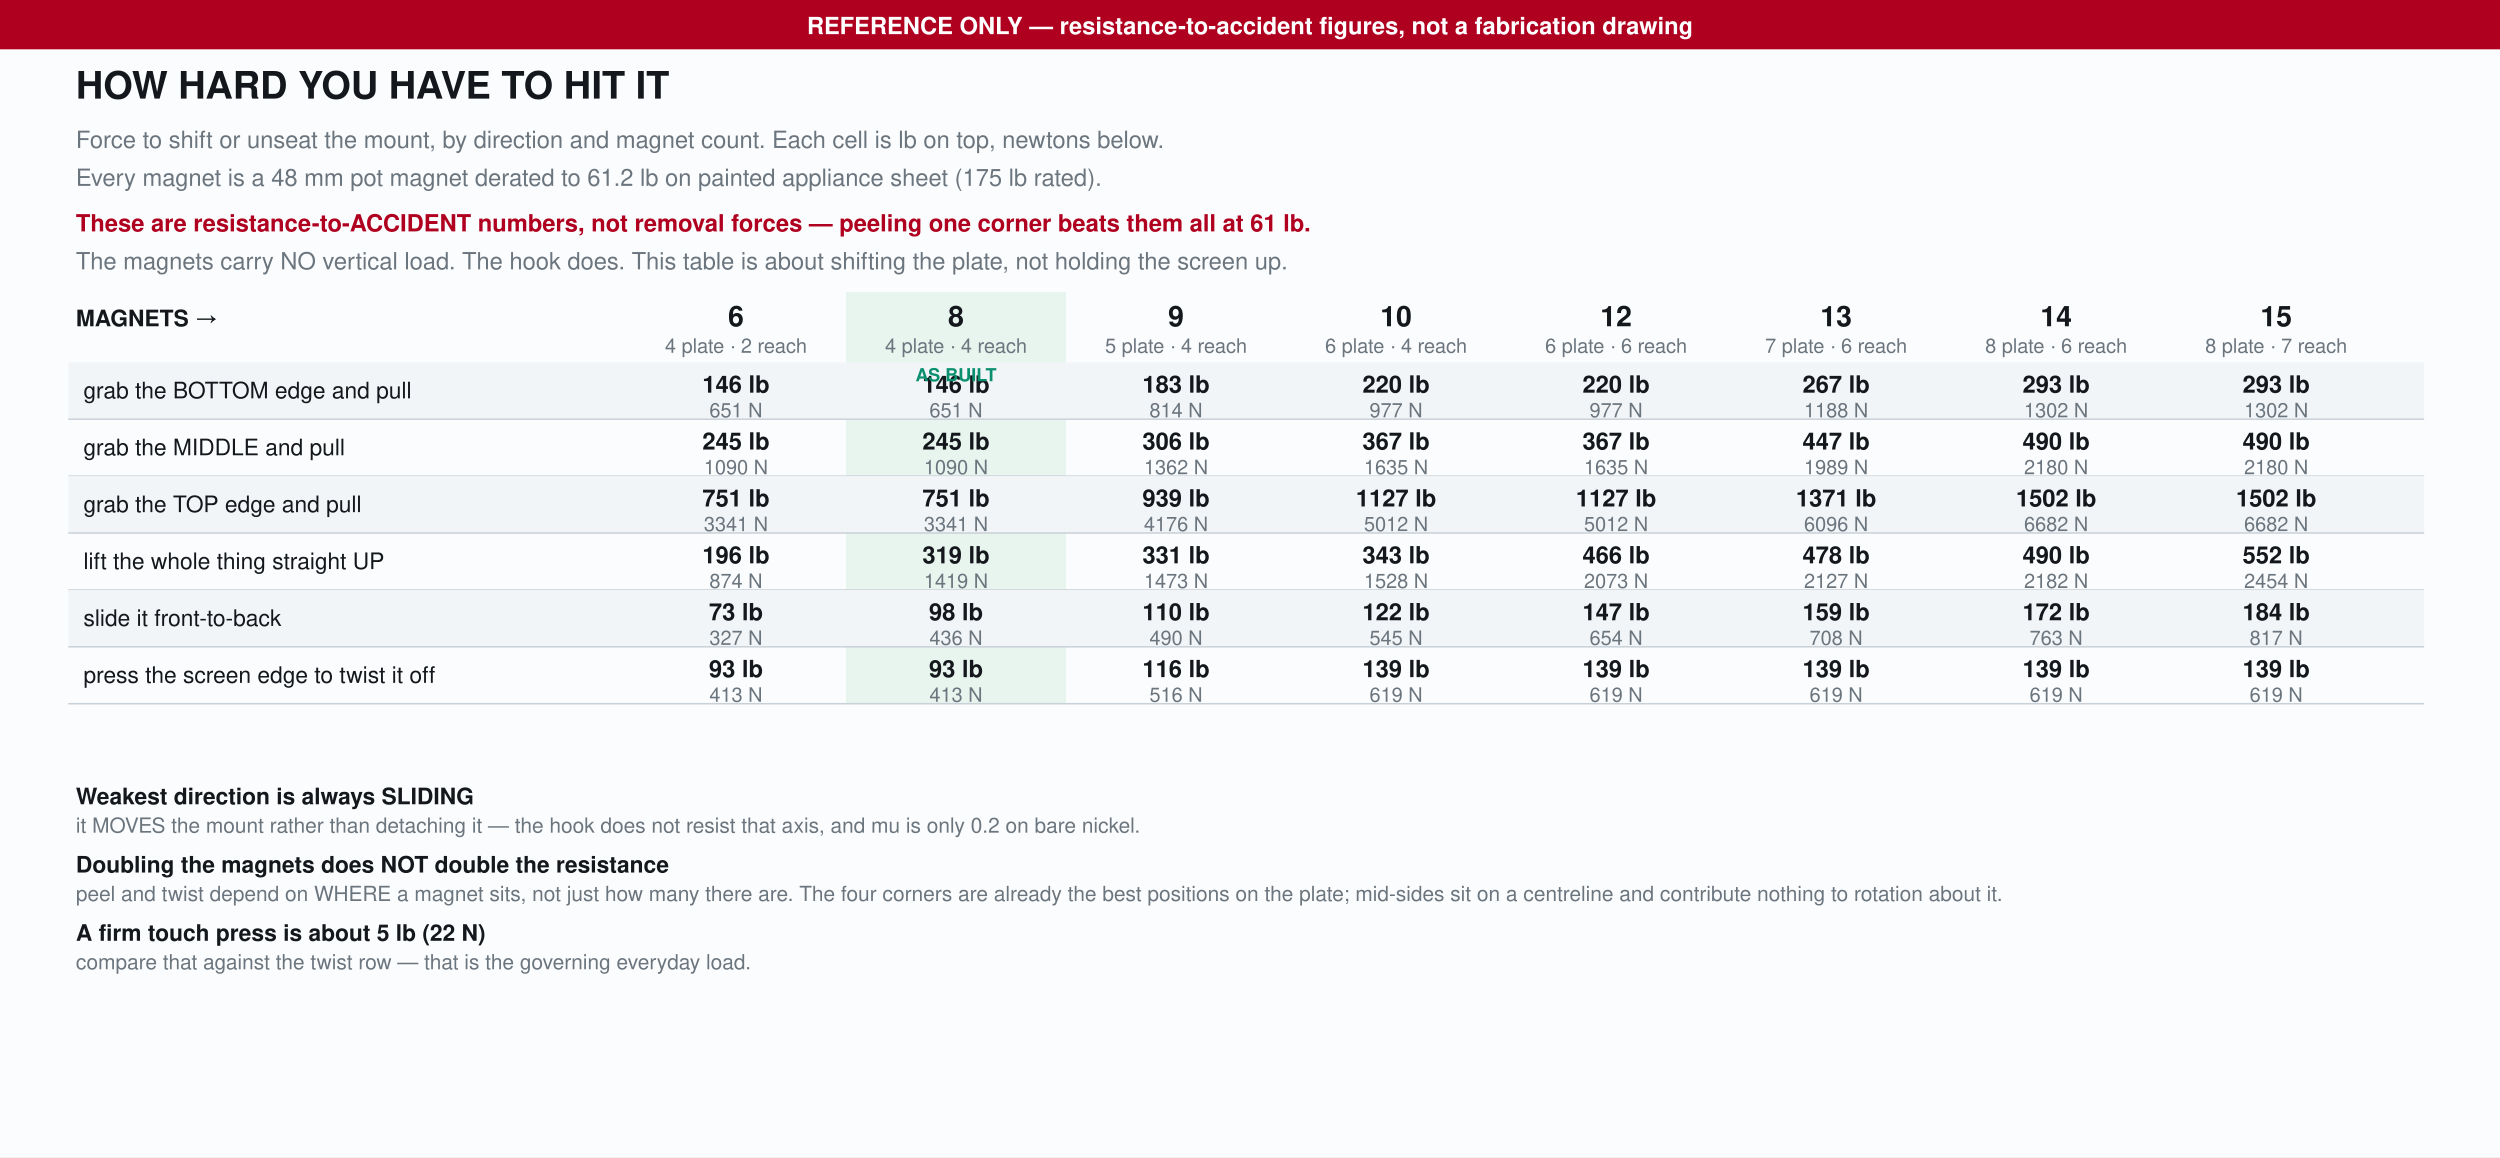
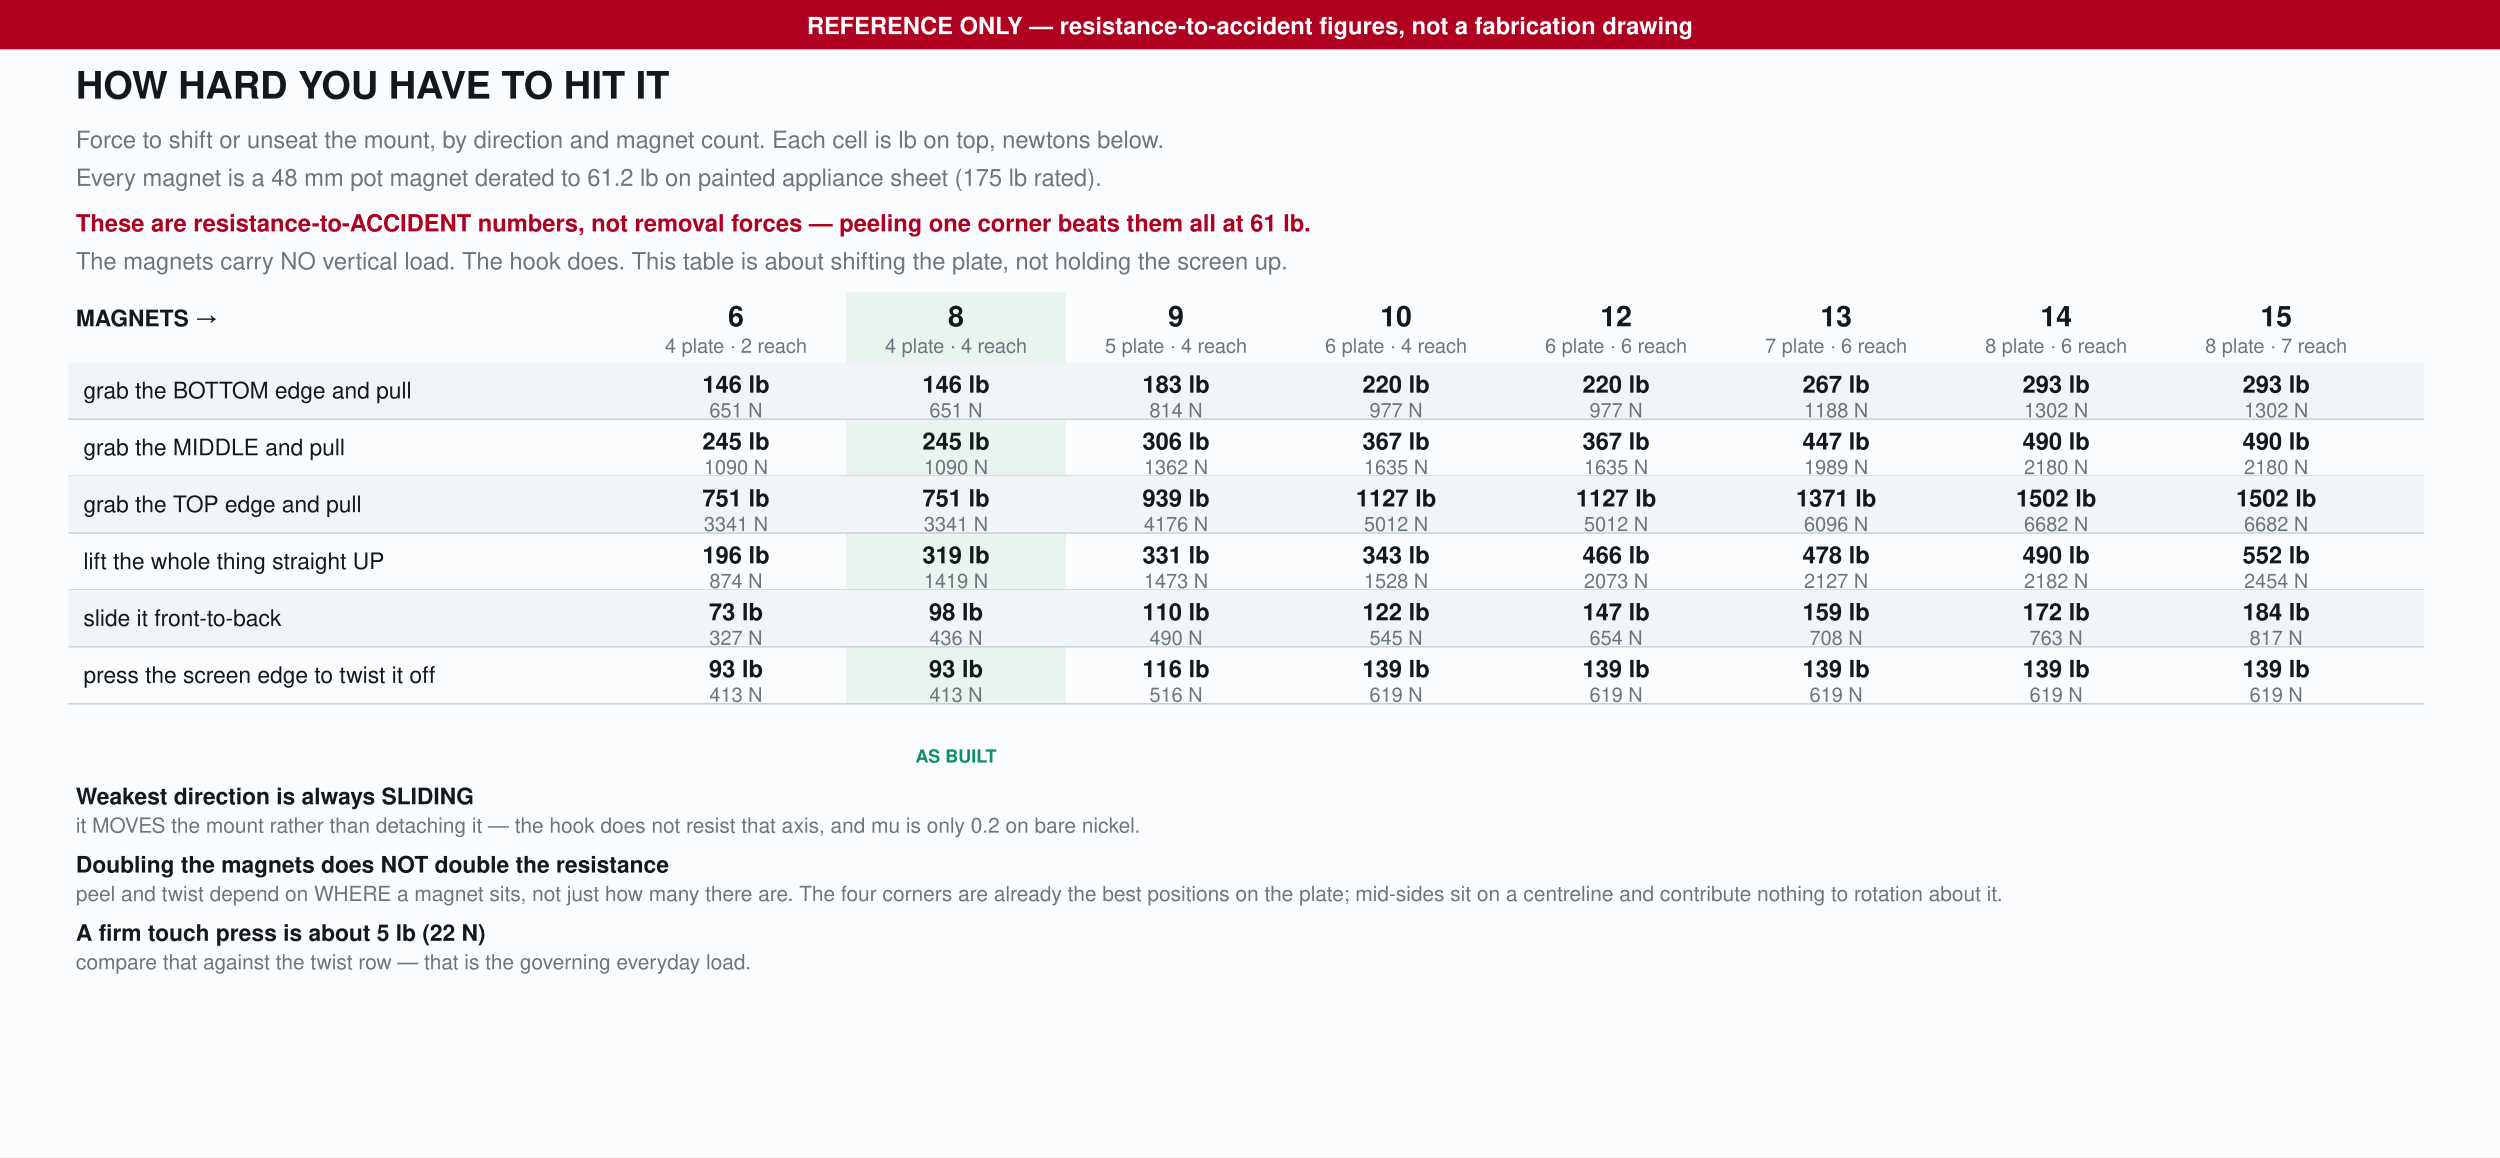
<svg xmlns="http://www.w3.org/2000/svg" width="1318" height="610" viewBox="0 0 1318 610">
  <rect width="1318" height="610" fill="#fbfcfd" />
  <rect width="1318" height="26" fill="#b00020" />
  <text x="659" y="18" font-family="Helvetica,Arial,sans-serif" font-size="12.5" font-weight="bold" text-anchor="middle" fill="#fff">REFERENCE ONLY — resistance-to-accident figures, not a fabrication drawing</text>
  <text x="40" y="52" font-family="Helvetica,Arial,sans-serif" font-size="20" font-weight="bold" fill="#14181c">HOW HARD YOU HAVE TO HIT IT</text>
  <text x="40" y="78" font-family="Helvetica,Arial,sans-serif" font-size="12.5" fill="#6b757e">Force to shift or unseat the mount, by direction and magnet count. Each cell is lb on top, newtons below.</text>
  <text x="40" y="98" font-family="Helvetica,Arial,sans-serif" font-size="12.5" fill="#6b757e">Every magnet is a 48 mm pot magnet derated to 61.2 lb on painted appliance sheet (175 lb rated).</text>
  <text x="40" y="122" font-family="Helvetica,Arial,sans-serif" font-size="12.5" fill="#b00020" font-weight="bold">These are resistance-to-ACCIDENT numbers, not removal forces — peeling one corner beats them all at 61 lb.</text>
  <text x="40" y="142" font-family="Helvetica,Arial,sans-serif" font-size="12.5" fill="#6b757e">The magnets carry NO vertical load. The hook does. This table is about shifting the plate, not holding the screen up.</text>
  <text x="388.0" y="172.0" font-family="Helvetica,Arial,sans-serif" font-size="15" font-weight="bold" text-anchor="middle" fill="#14181c">6</text>
  <text x="388.0" y="186.0" font-family="Helvetica,Arial,sans-serif" font-size="10.5" text-anchor="middle" fill="#6b757e">4 plate · 2 reach</text>
  <rect x="446.0" y="154.0" width="116.0" height="217.0" fill="#e8f4ee" />
  <text x="504.0" y="172.0" font-family="Helvetica,Arial,sans-serif" font-size="15" font-weight="bold" text-anchor="middle" fill="#14181c">8</text>
  <text x="504.0" y="186.0" font-family="Helvetica,Arial,sans-serif" font-size="10.5" text-anchor="middle" fill="#6b757e">4 plate · 4 reach</text>
  <text x="620.0" y="172.0" font-family="Helvetica,Arial,sans-serif" font-size="15" font-weight="bold" text-anchor="middle" fill="#14181c">9</text>
  <text x="620.0" y="186.0" font-family="Helvetica,Arial,sans-serif" font-size="10.5" text-anchor="middle" fill="#6b757e">5 plate · 4 reach</text>
  <text x="736.0" y="172.0" font-family="Helvetica,Arial,sans-serif" font-size="15" font-weight="bold" text-anchor="middle" fill="#14181c">10</text>
  <text x="736.0" y="186.0" font-family="Helvetica,Arial,sans-serif" font-size="10.5" text-anchor="middle" fill="#6b757e">6 plate · 4 reach</text>
  <text x="852.0" y="172.0" font-family="Helvetica,Arial,sans-serif" font-size="15" font-weight="bold" text-anchor="middle" fill="#14181c">12</text>
  <text x="852.0" y="186.0" font-family="Helvetica,Arial,sans-serif" font-size="10.5" text-anchor="middle" fill="#6b757e">6 plate · 6 reach</text>
  <text x="968.0" y="172.0" font-family="Helvetica,Arial,sans-serif" font-size="15" font-weight="bold" text-anchor="middle" fill="#14181c">13</text>
  <text x="968.0" y="186.0" font-family="Helvetica,Arial,sans-serif" font-size="10.5" text-anchor="middle" fill="#6b757e">7 plate · 6 reach</text>
  <text x="1084.0" y="172.0" font-family="Helvetica,Arial,sans-serif" font-size="15" font-weight="bold" text-anchor="middle" fill="#14181c">14</text>
  <text x="1084.0" y="186.0" font-family="Helvetica,Arial,sans-serif" font-size="10.5" text-anchor="middle" fill="#6b757e">8 plate · 6 reach</text>
  <text x="1200.0" y="172.0" font-family="Helvetica,Arial,sans-serif" font-size="15" font-weight="bold" text-anchor="middle" fill="#14181c">15</text>
  <text x="1200.0" y="186.0" font-family="Helvetica,Arial,sans-serif" font-size="10.5" text-anchor="middle" fill="#6b757e">8 plate · 7 reach</text>
  <text x="40" y="172.0" font-family="Helvetica,Arial,sans-serif" font-size="12" font-weight="bold" fill="#14181c">MAGNETS →</text>
  <rect x="36" y="191.0" width="1242.0" height="30.0" fill="#f2f5f7" />
  <text x="44" y="210.0" font-family="Helvetica,Arial,sans-serif" font-size="12" fill="#14181c">grab the BOTTOM edge and pull</text>
  <text x="388.0" y="207.0" font-family="Helvetica,Arial,sans-serif" font-size="12.5" text-anchor="middle" font-weight="bold" fill="#14181c">146 lb</text>
  <text x="388.0" y="220.0" font-family="Helvetica,Arial,sans-serif" font-size="10.5" text-anchor="middle" fill="#6b757e">651 N</text>
  <text x="504.0" y="207.0" font-family="Helvetica,Arial,sans-serif" font-size="12.5" text-anchor="middle" font-weight="bold" fill="#14181c">146 lb</text>
  <text x="504.0" y="220.0" font-family="Helvetica,Arial,sans-serif" font-size="10.5" text-anchor="middle" fill="#6b757e">651 N</text>
  <text x="620.0" y="207.0" font-family="Helvetica,Arial,sans-serif" font-size="12.5" text-anchor="middle" font-weight="bold" fill="#14181c">183 lb</text>
  <text x="620.0" y="220.0" font-family="Helvetica,Arial,sans-serif" font-size="10.5" text-anchor="middle" fill="#6b757e">814 N</text>
  <text x="736.0" y="207.0" font-family="Helvetica,Arial,sans-serif" font-size="12.5" text-anchor="middle" font-weight="bold" fill="#14181c">220 lb</text>
  <text x="736.0" y="220.0" font-family="Helvetica,Arial,sans-serif" font-size="10.5" text-anchor="middle" fill="#6b757e">977 N</text>
  <text x="852.0" y="207.0" font-family="Helvetica,Arial,sans-serif" font-size="12.5" text-anchor="middle" font-weight="bold" fill="#14181c">220 lb</text>
  <text x="852.0" y="220.0" font-family="Helvetica,Arial,sans-serif" font-size="10.5" text-anchor="middle" fill="#6b757e">977 N</text>
  <text x="968.0" y="207.0" font-family="Helvetica,Arial,sans-serif" font-size="12.5" text-anchor="middle" font-weight="bold" fill="#14181c">267 lb</text>
  <text x="968.0" y="220.0" font-family="Helvetica,Arial,sans-serif" font-size="10.5" text-anchor="middle" fill="#6b757e">1188 N</text>
  <text x="1084.0" y="207.0" font-family="Helvetica,Arial,sans-serif" font-size="12.5" text-anchor="middle" font-weight="bold" fill="#14181c">293 lb</text>
  <text x="1084.0" y="220.0" font-family="Helvetica,Arial,sans-serif" font-size="10.5" text-anchor="middle" fill="#6b757e">1302 N</text>
  <text x="1200.0" y="207.0" font-family="Helvetica,Arial,sans-serif" font-size="12.5" text-anchor="middle" font-weight="bold" fill="#14181c">293 lb</text>
  <text x="1200.0" y="220.0" font-family="Helvetica,Arial,sans-serif" font-size="10.5" text-anchor="middle" fill="#6b757e">1302 N</text>
  <line x1="36" y1="221.0" x2="1278.0" y2="221.0" stroke="#c9d1d8" stroke-width="0.8" />
  <text x="44" y="240.0" font-family="Helvetica,Arial,sans-serif" font-size="12" fill="#14181c">grab the MIDDLE and pull</text>
  <text x="388.0" y="237.0" font-family="Helvetica,Arial,sans-serif" font-size="12.5" text-anchor="middle" font-weight="bold" fill="#14181c">245 lb</text>
  <text x="388.0" y="250.0" font-family="Helvetica,Arial,sans-serif" font-size="10.5" text-anchor="middle" fill="#6b757e">1090 N</text>
  <text x="504.0" y="237.0" font-family="Helvetica,Arial,sans-serif" font-size="12.5" text-anchor="middle" font-weight="bold" fill="#14181c">245 lb</text>
  <text x="504.0" y="250.0" font-family="Helvetica,Arial,sans-serif" font-size="10.5" text-anchor="middle" fill="#6b757e">1090 N</text>
  <text x="620.0" y="237.0" font-family="Helvetica,Arial,sans-serif" font-size="12.5" text-anchor="middle" font-weight="bold" fill="#14181c">306 lb</text>
  <text x="620.0" y="250.0" font-family="Helvetica,Arial,sans-serif" font-size="10.5" text-anchor="middle" fill="#6b757e">1362 N</text>
  <text x="736.0" y="237.0" font-family="Helvetica,Arial,sans-serif" font-size="12.5" text-anchor="middle" font-weight="bold" fill="#14181c">367 lb</text>
  <text x="736.0" y="250.0" font-family="Helvetica,Arial,sans-serif" font-size="10.5" text-anchor="middle" fill="#6b757e">1635 N</text>
  <text x="852.0" y="237.0" font-family="Helvetica,Arial,sans-serif" font-size="12.5" text-anchor="middle" font-weight="bold" fill="#14181c">367 lb</text>
  <text x="852.0" y="250.0" font-family="Helvetica,Arial,sans-serif" font-size="10.5" text-anchor="middle" fill="#6b757e">1635 N</text>
  <text x="968.0" y="237.0" font-family="Helvetica,Arial,sans-serif" font-size="12.5" text-anchor="middle" font-weight="bold" fill="#14181c">447 lb</text>
  <text x="968.0" y="250.0" font-family="Helvetica,Arial,sans-serif" font-size="10.5" text-anchor="middle" fill="#6b757e">1989 N</text>
  <text x="1084.0" y="237.0" font-family="Helvetica,Arial,sans-serif" font-size="12.5" text-anchor="middle" font-weight="bold" fill="#14181c">490 lb</text>
  <text x="1084.0" y="250.0" font-family="Helvetica,Arial,sans-serif" font-size="10.5" text-anchor="middle" fill="#6b757e">2180 N</text>
  <text x="1200.0" y="237.0" font-family="Helvetica,Arial,sans-serif" font-size="12.5" text-anchor="middle" font-weight="bold" fill="#14181c">490 lb</text>
  <text x="1200.0" y="250.0" font-family="Helvetica,Arial,sans-serif" font-size="10.5" text-anchor="middle" fill="#6b757e">2180 N</text>
  <line x1="36" y1="251.0" x2="1278.0" y2="251.0" stroke="#c9d1d8" stroke-width="0.8" />
  <rect x="36" y="251.0" width="1242.0" height="30.0" fill="#f2f5f7" />
  <text x="44" y="270.0" font-family="Helvetica,Arial,sans-serif" font-size="12" fill="#14181c">grab the TOP edge and pull</text>
  <text x="388.0" y="267.0" font-family="Helvetica,Arial,sans-serif" font-size="12.5" text-anchor="middle" font-weight="bold" fill="#14181c">751 lb</text>
  <text x="388.0" y="280.0" font-family="Helvetica,Arial,sans-serif" font-size="10.5" text-anchor="middle" fill="#6b757e">3341 N</text>
  <text x="504.0" y="267.0" font-family="Helvetica,Arial,sans-serif" font-size="12.5" text-anchor="middle" font-weight="bold" fill="#14181c">751 lb</text>
  <text x="504.0" y="280.0" font-family="Helvetica,Arial,sans-serif" font-size="10.5" text-anchor="middle" fill="#6b757e">3341 N</text>
  <text x="620.0" y="267.0" font-family="Helvetica,Arial,sans-serif" font-size="12.5" text-anchor="middle" font-weight="bold" fill="#14181c">939 lb</text>
  <text x="620.0" y="280.0" font-family="Helvetica,Arial,sans-serif" font-size="10.5" text-anchor="middle" fill="#6b757e">4176 N</text>
  <text x="736.0" y="267.0" font-family="Helvetica,Arial,sans-serif" font-size="12.5" text-anchor="middle" font-weight="bold" fill="#14181c">1127 lb</text>
  <text x="736.0" y="280.0" font-family="Helvetica,Arial,sans-serif" font-size="10.5" text-anchor="middle" fill="#6b757e">5012 N</text>
  <text x="852.0" y="267.0" font-family="Helvetica,Arial,sans-serif" font-size="12.5" text-anchor="middle" font-weight="bold" fill="#14181c">1127 lb</text>
  <text x="852.0" y="280.0" font-family="Helvetica,Arial,sans-serif" font-size="10.5" text-anchor="middle" fill="#6b757e">5012 N</text>
  <text x="968.0" y="267.0" font-family="Helvetica,Arial,sans-serif" font-size="12.5" text-anchor="middle" font-weight="bold" fill="#14181c">1371 lb</text>
  <text x="968.0" y="280.0" font-family="Helvetica,Arial,sans-serif" font-size="10.5" text-anchor="middle" fill="#6b757e">6096 N</text>
  <text x="1084.0" y="267.0" font-family="Helvetica,Arial,sans-serif" font-size="12.5" text-anchor="middle" font-weight="bold" fill="#14181c">1502 lb</text>
  <text x="1084.0" y="280.0" font-family="Helvetica,Arial,sans-serif" font-size="10.5" text-anchor="middle" fill="#6b757e">6682 N</text>
  <text x="1200.0" y="267.0" font-family="Helvetica,Arial,sans-serif" font-size="12.5" text-anchor="middle" font-weight="bold" fill="#14181c">1502 lb</text>
  <text x="1200.0" y="280.0" font-family="Helvetica,Arial,sans-serif" font-size="10.5" text-anchor="middle" fill="#6b757e">6682 N</text>
  <line x1="36" y1="281.0" x2="1278.0" y2="281.0" stroke="#c9d1d8" stroke-width="0.8" />
  <text x="44" y="300.0" font-family="Helvetica,Arial,sans-serif" font-size="12" fill="#14181c">lift the whole thing straight UP</text>
  <text x="388.0" y="297.0" font-family="Helvetica,Arial,sans-serif" font-size="12.5" text-anchor="middle" font-weight="bold" fill="#14181c">196 lb</text>
  <text x="388.0" y="310.0" font-family="Helvetica,Arial,sans-serif" font-size="10.5" text-anchor="middle" fill="#6b757e">874 N</text>
  <text x="504.0" y="297.0" font-family="Helvetica,Arial,sans-serif" font-size="12.5" text-anchor="middle" font-weight="bold" fill="#14181c">319 lb</text>
  <text x="504.0" y="310.0" font-family="Helvetica,Arial,sans-serif" font-size="10.5" text-anchor="middle" fill="#6b757e">1419 N</text>
  <text x="620.0" y="297.0" font-family="Helvetica,Arial,sans-serif" font-size="12.5" text-anchor="middle" font-weight="bold" fill="#14181c">331 lb</text>
  <text x="620.0" y="310.0" font-family="Helvetica,Arial,sans-serif" font-size="10.5" text-anchor="middle" fill="#6b757e">1473 N</text>
  <text x="736.0" y="297.0" font-family="Helvetica,Arial,sans-serif" font-size="12.5" text-anchor="middle" font-weight="bold" fill="#14181c">343 lb</text>
  <text x="736.0" y="310.0" font-family="Helvetica,Arial,sans-serif" font-size="10.5" text-anchor="middle" fill="#6b757e">1528 N</text>
  <text x="852.0" y="297.0" font-family="Helvetica,Arial,sans-serif" font-size="12.5" text-anchor="middle" font-weight="bold" fill="#14181c">466 lb</text>
  <text x="852.0" y="310.0" font-family="Helvetica,Arial,sans-serif" font-size="10.5" text-anchor="middle" fill="#6b757e">2073 N</text>
  <text x="968.0" y="297.0" font-family="Helvetica,Arial,sans-serif" font-size="12.5" text-anchor="middle" font-weight="bold" fill="#14181c">478 lb</text>
  <text x="968.0" y="310.0" font-family="Helvetica,Arial,sans-serif" font-size="10.5" text-anchor="middle" fill="#6b757e">2127 N</text>
  <text x="1084.0" y="297.0" font-family="Helvetica,Arial,sans-serif" font-size="12.5" text-anchor="middle" font-weight="bold" fill="#14181c">490 lb</text>
  <text x="1084.0" y="310.0" font-family="Helvetica,Arial,sans-serif" font-size="10.5" text-anchor="middle" fill="#6b757e">2182 N</text>
  <text x="1200.0" y="297.0" font-family="Helvetica,Arial,sans-serif" font-size="12.5" text-anchor="middle" font-weight="bold" fill="#14181c">552 lb</text>
  <text x="1200.0" y="310.0" font-family="Helvetica,Arial,sans-serif" font-size="10.5" text-anchor="middle" fill="#6b757e">2454 N</text>
  <line x1="36" y1="311.0" x2="1278.0" y2="311.0" stroke="#c9d1d8" stroke-width="0.8" />
  <rect x="36" y="311.0" width="1242.0" height="30.0" fill="#f2f5f7" />
  <text x="44" y="330.0" font-family="Helvetica,Arial,sans-serif" font-size="12" fill="#14181c">slide it front-to-back</text>
  <text x="388.0" y="327.0" font-family="Helvetica,Arial,sans-serif" font-size="12.5" text-anchor="middle" font-weight="bold" fill="#14181c">73 lb</text>
  <text x="388.0" y="340.0" font-family="Helvetica,Arial,sans-serif" font-size="10.5" text-anchor="middle" fill="#6b757e">327 N</text>
  <text x="504.0" y="327.0" font-family="Helvetica,Arial,sans-serif" font-size="12.5" text-anchor="middle" font-weight="bold" fill="#14181c">98 lb</text>
  <text x="504.0" y="340.0" font-family="Helvetica,Arial,sans-serif" font-size="10.5" text-anchor="middle" fill="#6b757e">436 N</text>
  <text x="620.0" y="327.0" font-family="Helvetica,Arial,sans-serif" font-size="12.5" text-anchor="middle" font-weight="bold" fill="#14181c">110 lb</text>
  <text x="620.0" y="340.0" font-family="Helvetica,Arial,sans-serif" font-size="10.5" text-anchor="middle" fill="#6b757e">490 N</text>
  <text x="736.0" y="327.0" font-family="Helvetica,Arial,sans-serif" font-size="12.5" text-anchor="middle" font-weight="bold" fill="#14181c">122 lb</text>
  <text x="736.0" y="340.0" font-family="Helvetica,Arial,sans-serif" font-size="10.5" text-anchor="middle" fill="#6b757e">545 N</text>
  <text x="852.0" y="327.0" font-family="Helvetica,Arial,sans-serif" font-size="12.5" text-anchor="middle" font-weight="bold" fill="#14181c">147 lb</text>
  <text x="852.0" y="340.0" font-family="Helvetica,Arial,sans-serif" font-size="10.5" text-anchor="middle" fill="#6b757e">654 N</text>
  <text x="968.0" y="327.0" font-family="Helvetica,Arial,sans-serif" font-size="12.5" text-anchor="middle" font-weight="bold" fill="#14181c">159 lb</text>
  <text x="968.0" y="340.0" font-family="Helvetica,Arial,sans-serif" font-size="10.5" text-anchor="middle" fill="#6b757e">708 N</text>
  <text x="1084.0" y="327.0" font-family="Helvetica,Arial,sans-serif" font-size="12.5" text-anchor="middle" font-weight="bold" fill="#14181c">172 lb</text>
  <text x="1084.0" y="340.0" font-family="Helvetica,Arial,sans-serif" font-size="10.5" text-anchor="middle" fill="#6b757e">763 N</text>
  <text x="1200.0" y="327.0" font-family="Helvetica,Arial,sans-serif" font-size="12.5" text-anchor="middle" font-weight="bold" fill="#14181c">184 lb</text>
  <text x="1200.0" y="340.0" font-family="Helvetica,Arial,sans-serif" font-size="10.5" text-anchor="middle" fill="#6b757e">817 N</text>
  <line x1="36" y1="341.0" x2="1278.0" y2="341.0" stroke="#c9d1d8" stroke-width="0.8" />
  <text x="44" y="360.0" font-family="Helvetica,Arial,sans-serif" font-size="12" fill="#14181c">press the screen edge to twist it off</text>
  <text x="388.0" y="357.0" font-family="Helvetica,Arial,sans-serif" font-size="12.5" text-anchor="middle" font-weight="bold" fill="#14181c">93 lb</text>
  <text x="388.0" y="370.0" font-family="Helvetica,Arial,sans-serif" font-size="10.5" text-anchor="middle" fill="#6b757e">413 N</text>
  <text x="504.0" y="357.0" font-family="Helvetica,Arial,sans-serif" font-size="12.5" text-anchor="middle" font-weight="bold" fill="#14181c">93 lb</text>
  <text x="504.0" y="370.0" font-family="Helvetica,Arial,sans-serif" font-size="10.5" text-anchor="middle" fill="#6b757e">413 N</text>
  <text x="620.0" y="357.0" font-family="Helvetica,Arial,sans-serif" font-size="12.5" text-anchor="middle" font-weight="bold" fill="#14181c">116 lb</text>
  <text x="620.0" y="370.0" font-family="Helvetica,Arial,sans-serif" font-size="10.5" text-anchor="middle" fill="#6b757e">516 N</text>
  <text x="736.0" y="357.0" font-family="Helvetica,Arial,sans-serif" font-size="12.5" text-anchor="middle" font-weight="bold" fill="#14181c">139 lb</text>
  <text x="736.0" y="370.0" font-family="Helvetica,Arial,sans-serif" font-size="10.5" text-anchor="middle" fill="#6b757e">619 N</text>
  <text x="852.0" y="357.0" font-family="Helvetica,Arial,sans-serif" font-size="12.5" text-anchor="middle" font-weight="bold" fill="#14181c">139 lb</text>
  <text x="852.0" y="370.0" font-family="Helvetica,Arial,sans-serif" font-size="10.5" text-anchor="middle" fill="#6b757e">619 N</text>
  <text x="968.0" y="357.0" font-family="Helvetica,Arial,sans-serif" font-size="12.5" text-anchor="middle" font-weight="bold" fill="#14181c">139 lb</text>
  <text x="968.0" y="370.0" font-family="Helvetica,Arial,sans-serif" font-size="10.5" text-anchor="middle" fill="#6b757e">619 N</text>
  <text x="1084.0" y="357.0" font-family="Helvetica,Arial,sans-serif" font-size="12.5" text-anchor="middle" font-weight="bold" fill="#14181c">139 lb</text>
  <text x="1084.0" y="370.0" font-family="Helvetica,Arial,sans-serif" font-size="10.5" text-anchor="middle" fill="#6b757e">619 N</text>
  <text x="1200.0" y="357.0" font-family="Helvetica,Arial,sans-serif" font-size="12.5" text-anchor="middle" font-weight="bold" fill="#14181c">139 lb</text>
  <text x="1200.0" y="370.0" font-family="Helvetica,Arial,sans-serif" font-size="10.5" text-anchor="middle" fill="#6b757e">619 N</text>
  <line x1="36" y1="371.0" x2="1278.0" y2="371.0" stroke="#c9d1d8" stroke-width="0.8" />
-   <text x="504.0" y="201.0" font-family="Helvetica,Arial,sans-serif" font-size="9.5" text-anchor="middle" font-weight="bold" fill="#0a8f6f">AS BUILT</text>
+   <text x="504.0" y="402.0" font-family="Helvetica,Arial,sans-serif" font-size="9.5" text-anchor="middle" font-weight="bold" fill="#0a8f6f">AS BUILT</text>
  <text x="40" y="424.0" font-family="Helvetica,Arial,sans-serif" font-size="12" font-weight="bold" fill="#14181c">Weakest direction is always SLIDING</text>
  <text x="40" y="439.0" font-family="Helvetica,Arial,sans-serif" font-size="11" fill="#6b757e">it MOVES the mount rather than detaching it — the hook does not resist that axis, and mu is only 0.2 on bare nickel.</text>
  <text x="40" y="460.0" font-family="Helvetica,Arial,sans-serif" font-size="12" font-weight="bold" fill="#14181c">Doubling the magnets does NOT double the resistance</text>
  <text x="40" y="475.0" font-family="Helvetica,Arial,sans-serif" font-size="11" fill="#6b757e">peel and twist depend on WHERE a magnet sits, not just how many there are. The four corners are already the best positions on the plate; mid-sides sit on a centreline and contribute nothing to rotation about it.</text>
  <text x="40" y="496.0" font-family="Helvetica,Arial,sans-serif" font-size="12" font-weight="bold" fill="#14181c">A firm touch press is about 5 lb (22 N)</text>
  <text x="40" y="511.0" font-family="Helvetica,Arial,sans-serif" font-size="11" fill="#6b757e">compare that against the twist row — that is the governing everyday load.</text>
</svg>
